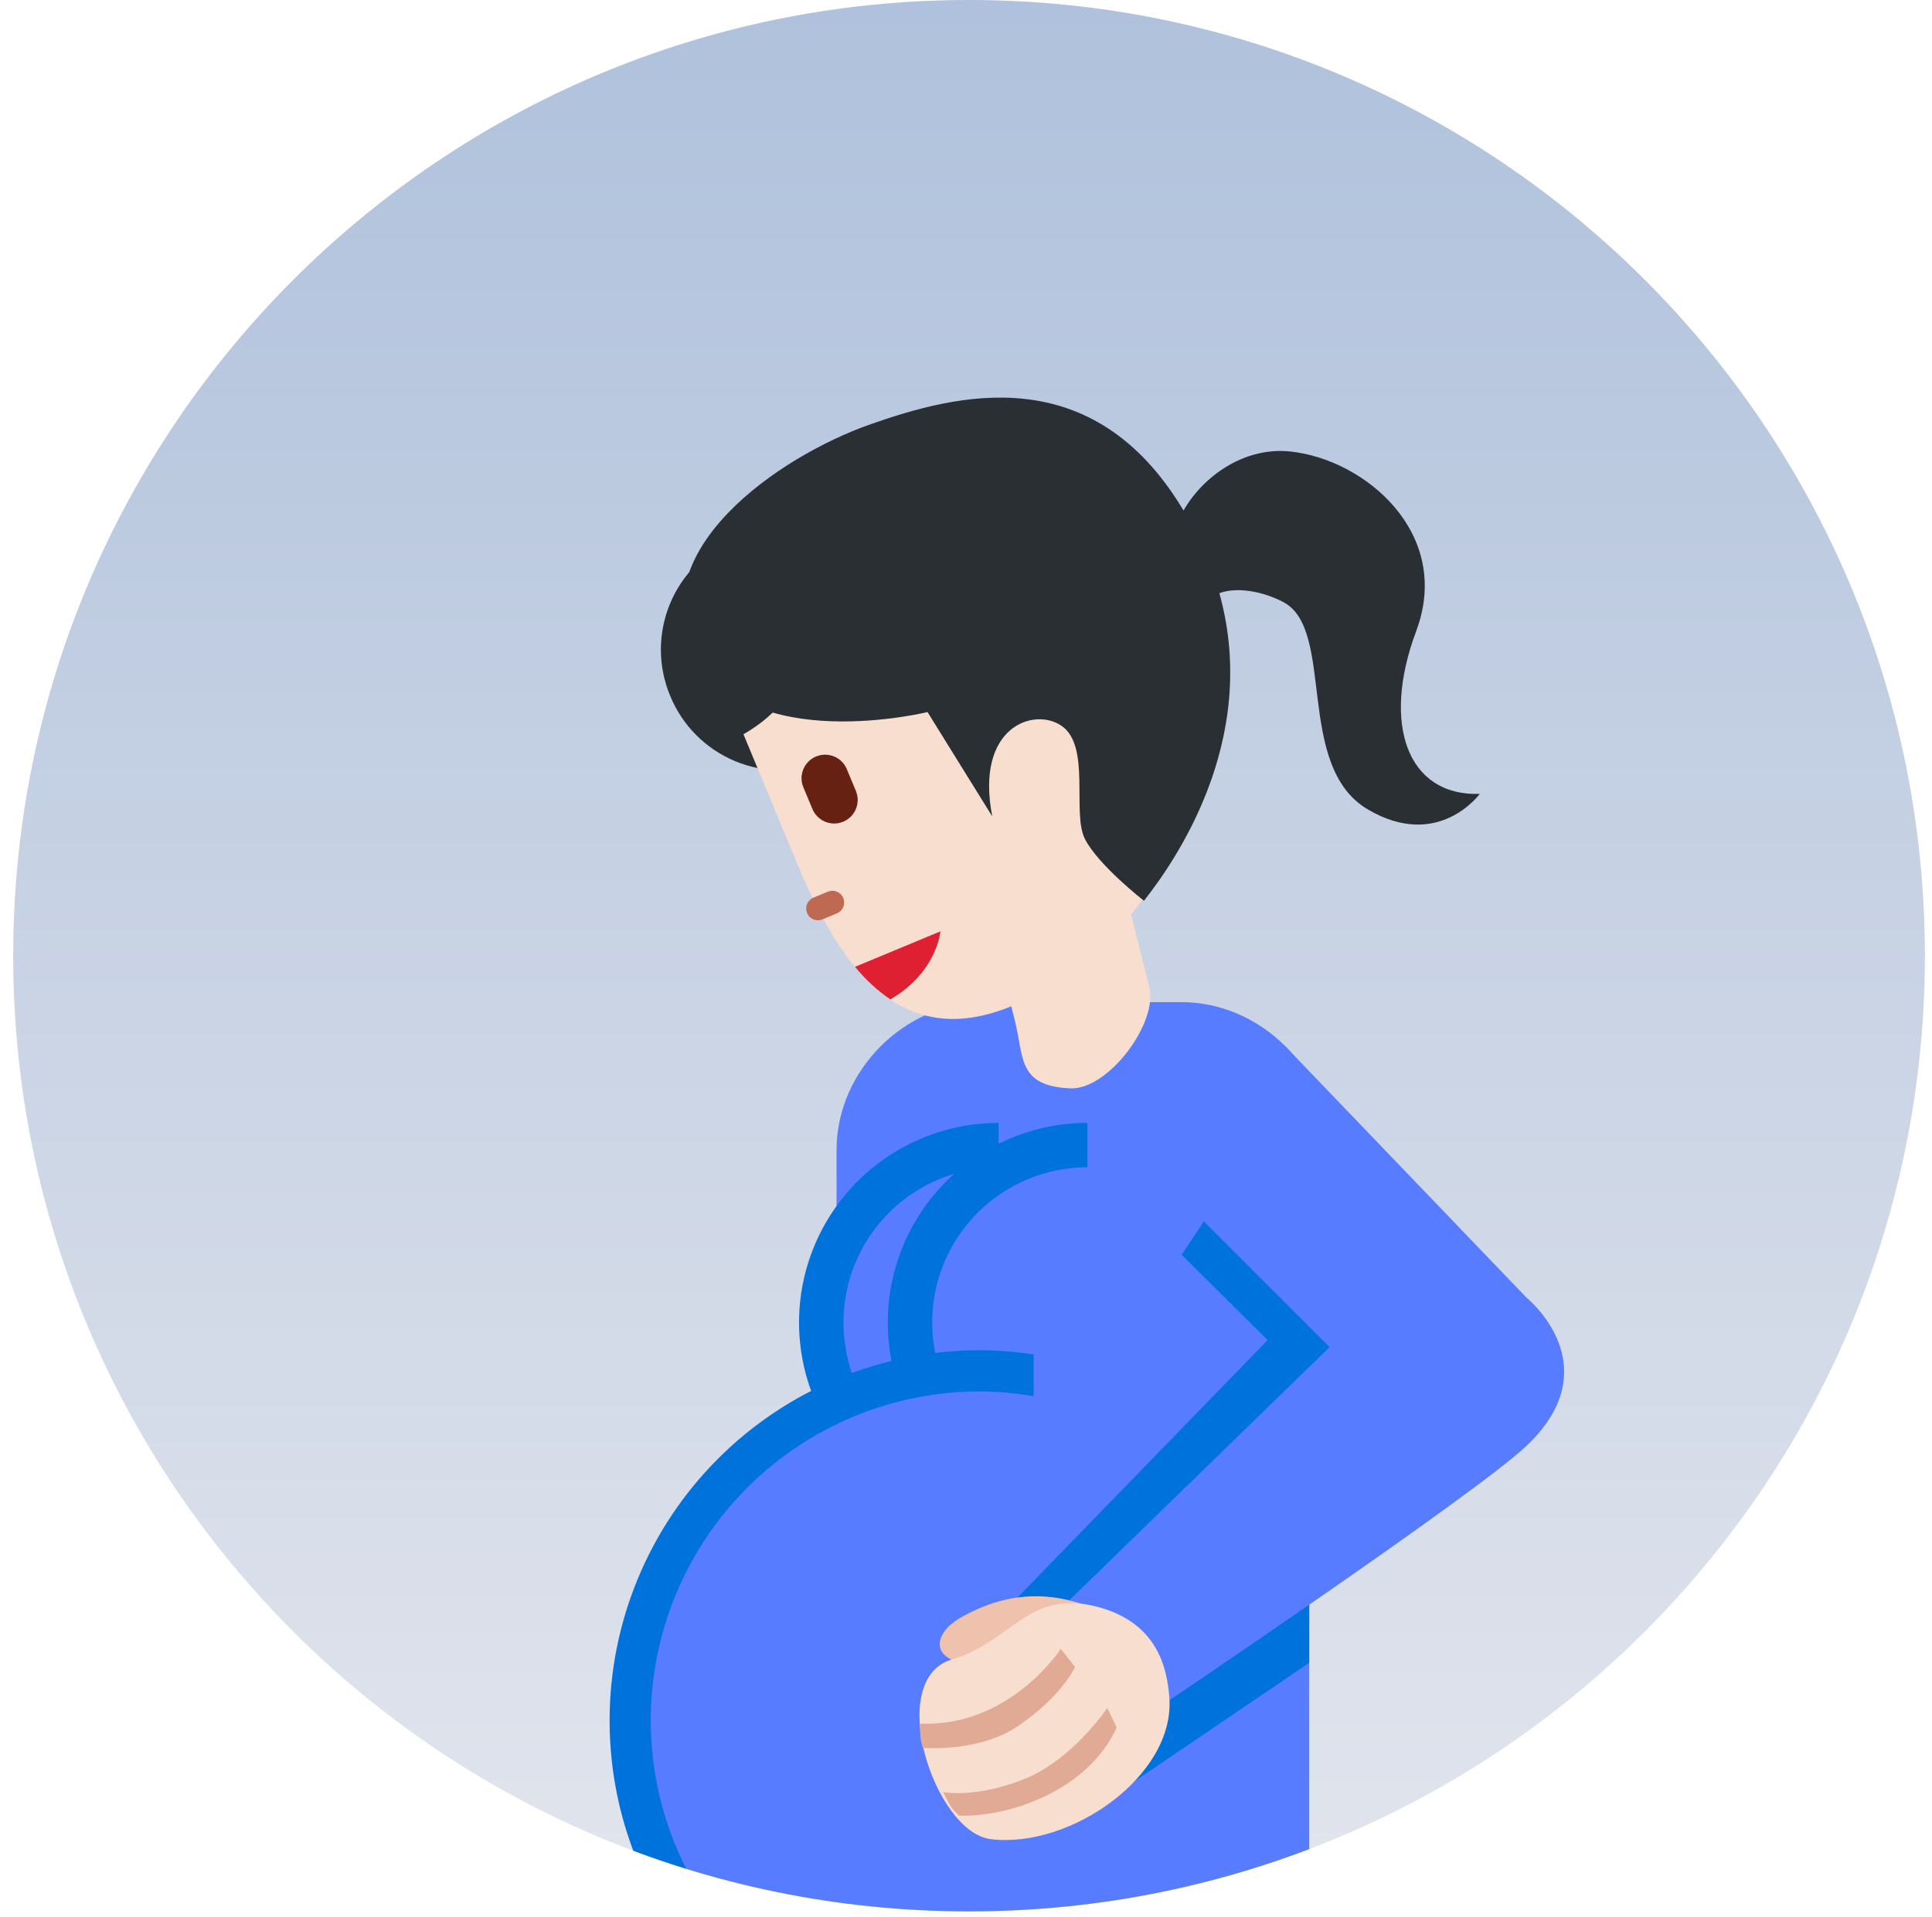
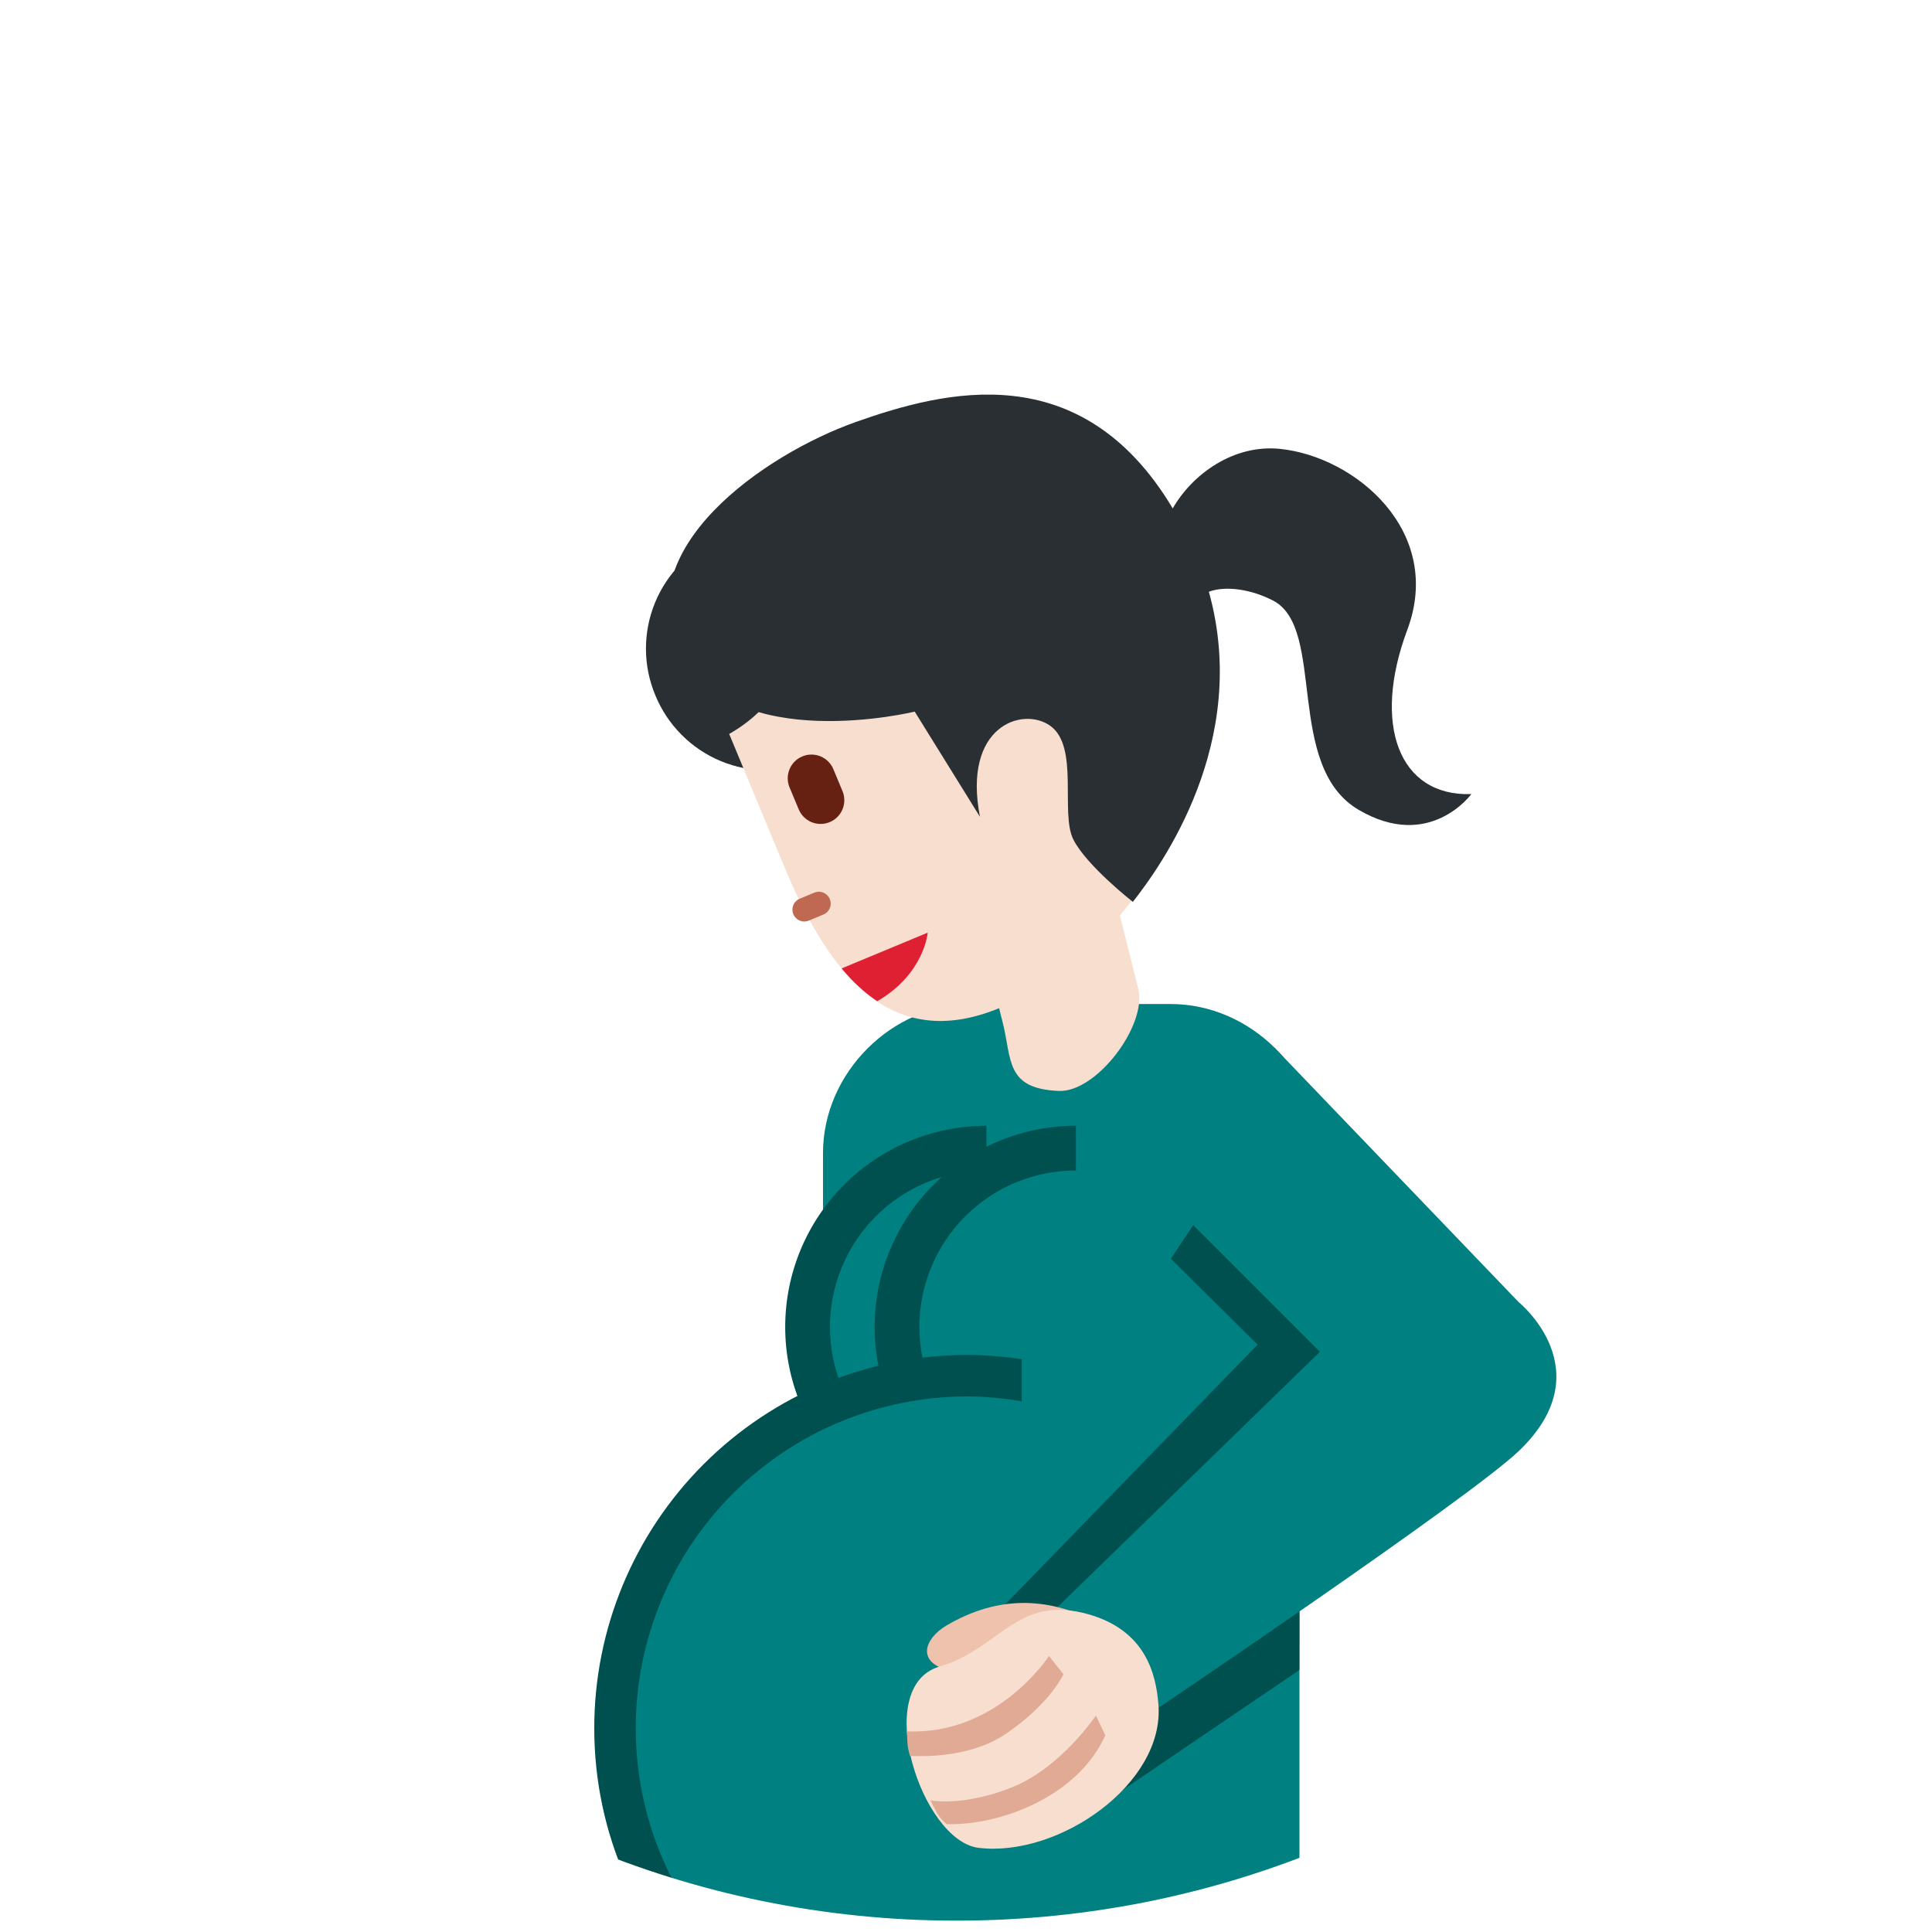
- <svg xmlns="http://www.w3.org/2000/svg" width="127" height="126" viewBox="0 0 127 126" fill="none">
-   <circle cx="63.7" cy="62.833" r="62.833" fill="url(#paint0_linear_4741_2340)" />
+ <svg xmlns="http://www.w3.org/2000/svg" xmlns:ns1="https://boxy-svg.com" width="126" height="126" viewBox="0 0 126 126" fill="none">
+   <defs>
+     <ns1:export>
+       <ns1:file format="svg" />
+       <ns1:file format="svg" href="#object-0" path="Untitled 2.svg" />
+     </ns1:export>
+     <ns1:export>
+       <ns1:file format="svg" excluded="true" />
+     </ns1:export>
+     <linearGradient id="paint1_linear_4741_2340" x1="63.7" y1="0" x2="63.7" y2="125.665" gradientUnits="userSpaceOnUse">
+       <stop stop-color="#AFC1DC" />
+       <stop offset="1" stop-color="#E2E5ED" />
+     </linearGradient>
+     <linearGradient gradientUnits="userSpaceOnUse" x1="62.383" y1="-0.407" x2="62.383" y2="125.259" id="gradient-0">
+       <stop offset="0" style="stop-color: rgb(209, 240, 240)" />
+       <stop offset="1" style="stop-color: rgb(43.181% 54.374% 54.424%)" />
+     </linearGradient>
+   </defs>
+   <circle cx="62.383" cy="62.426" r="62.833" style="stroke-width: 1; transform-box: fill-box; transform-origin: 50% 50%; fill: url(&quot;#gradient-0&quot;);" transform="matrix(-0.999997, -0.002373, 0.002373, -0.999997, 0.000007, -0.000003)" id="object-0" />
  <mask id="mask0_4741_2340" style="mask-type:alpha" maskUnits="userSpaceOnUse" x="0" y="0" width="127" height="126">
    <circle cx="63.7" cy="62.833" r="62.833" fill="url(#paint1_linear_4741_2340)" />
  </mask>
-   <g mask="url(#mask0_4741_2340)">
-     <path d="M77.671 65.887H64.711C59.481 65.887 54.99 70.381 54.99 75.607V130.695H86.062V104.576L87.394 99.466V75.607C87.394 70.378 82.9 65.887 77.671 65.887Z" fill="#577CFF" />
-     <path d="M65.649 73.826C62.169 73.826 58.831 75.209 56.369 77.67C53.908 80.131 52.525 83.469 52.525 86.95C52.525 90.431 53.908 93.769 56.369 96.23C58.831 98.691 62.169 100.074 65.649 100.074V73.826Z" fill="#0072DB" />
-     <path d="M65.651 76.742C62.944 76.742 60.347 77.818 58.433 79.732C56.519 81.646 55.443 84.242 55.443 86.95C55.443 89.657 56.519 92.253 58.433 94.167C60.347 96.082 62.944 97.157 65.651 97.157V76.742Z" fill="#577CFF" />
-     <path d="M71.483 73.826C68.002 73.826 64.664 75.209 62.203 77.67C59.742 80.131 58.359 83.469 58.359 86.95C58.359 90.431 59.742 93.769 62.203 96.23C64.664 98.691 68.002 100.074 71.483 100.074V73.826Z" fill="#0072DB" />
-     <path d="M71.483 76.742C68.776 76.742 66.179 77.818 64.265 79.732C62.351 81.646 61.275 84.242 61.275 86.95C61.275 89.657 62.351 92.253 64.265 94.167C66.179 96.082 68.776 97.157 71.483 97.157V76.742Z" fill="#577CFF" />
-     <path d="M47.608 130.695H68.472V89.136C67.132 88.902 65.775 88.78 64.415 88.772C57.959 88.772 51.767 91.336 47.202 95.901C42.637 100.467 40.072 106.658 40.072 113.115C40.072 120.032 42.971 126.262 47.608 130.695Z" fill="#0072DB" />
-     <path d="M67.952 78.699V91.796C66.783 91.593 65.6 91.486 64.414 91.478C61.573 91.478 58.759 92.037 56.134 93.124C53.508 94.212 51.123 95.805 49.114 97.815C47.105 99.824 45.511 102.209 44.424 104.835C43.336 107.46 42.777 110.274 42.777 113.115C42.778 116.555 43.599 119.945 45.175 123.002C46.75 126.06 49.032 128.698 51.833 130.695H83.027V70.422L67.952 78.699Z" fill="#577CFF" />
-     <path d="M84.427 72.367L98.571 87.282L86.066 100.438L86.06 109.321L74.569 117.119L66.867 105.048L83.33 88.104L77.675 82.496L84.427 72.367Z" fill="#0072DB" />
-     <path d="M84.423 68.721L100.359 85.327C100.359 85.327 105.891 89.783 100.359 95.047C97.037 98.206 76.222 112.225 76.222 112.225L69.742 105.744L87.398 88.567L77.675 78.846L84.423 68.721Z" fill="#577CFF" />
+   <g mask="url(#mask0_4741_2340)" transform="matrix(1, 0, 0, 1, -1.315998, -0.406752)" style="">
+     <path d="M77.671 65.887H64.711C59.481 65.887 54.99 70.381 54.99 75.607V130.695H86.062V104.576L87.394 99.466V75.607C87.394 70.378 82.9 65.887 77.671 65.887Z" style="fill: rgb(0, 128, 128);" />
+     <path d="M65.649 73.826C62.169 73.826 58.831 75.209 56.369 77.67C53.908 80.131 52.525 83.469 52.525 86.95C52.525 90.431 53.908 93.769 56.369 96.23C58.831 98.691 62.169 100.074 65.649 100.074V73.826Z" style="fill: rgb(0, 80, 80);" />
+     <path d="M65.651 76.742C62.944 76.742 60.347 77.818 58.433 79.732C56.519 81.646 55.443 84.242 55.443 86.95C55.443 89.657 56.519 92.253 58.433 94.167C60.347 96.082 62.944 97.157 65.651 97.157V76.742Z" style="fill: rgb(0, 128, 128);" />
+     <path d="M71.483 73.826C68.002 73.826 64.664 75.209 62.203 77.67C59.742 80.131 58.359 83.469 58.359 86.95C58.359 90.431 59.742 93.769 62.203 96.23C64.664 98.691 68.002 100.074 71.483 100.074V73.826Z" style="fill: rgb(0, 80, 80);" />
+     <path d="M71.483 76.742C68.776 76.742 66.179 77.818 64.265 79.732C62.351 81.646 61.275 84.242 61.275 86.95C61.275 89.657 62.351 92.253 64.265 94.167C66.179 96.082 68.776 97.157 71.483 97.157V76.742Z" style="fill: rgb(0, 128, 128);" />
+     <path d="M47.608 130.695H68.472V89.136C67.132 88.902 65.775 88.78 64.415 88.772C57.959 88.772 51.767 91.336 47.202 95.901C42.637 100.467 40.072 106.658 40.072 113.115C40.072 120.032 42.971 126.262 47.608 130.695Z" style="fill: rgb(0, 80, 80);" />
+     <path d="M67.952 78.699V91.796C66.783 91.593 65.6 91.486 64.414 91.478C61.573 91.478 58.759 92.037 56.134 93.124C53.508 94.212 51.123 95.805 49.114 97.815C47.105 99.824 45.511 102.209 44.424 104.835C43.336 107.46 42.777 110.274 42.777 113.115C42.778 116.555 43.599 119.945 45.175 123.002C46.75 126.06 49.032 128.698 51.833 130.695H83.027V70.422L67.952 78.699Z" style="fill: rgb(0, 128, 128);" />
+     <path d="M84.427 72.367L98.571 87.282L86.066 100.438L86.06 109.321L74.569 117.119L66.867 105.048L83.33 88.104L77.675 82.496L84.427 72.367Z" style="fill: rgb(0, 80, 80);" />
+     <path d="M84.423 68.721L100.359 85.327C100.359 85.327 105.891 89.783 100.359 95.047C97.037 98.206 76.222 112.225 76.222 112.225L69.742 105.744L87.398 88.567L77.675 78.846L84.423 68.721Z" style="fill: rgb(0, 128, 128);" />
    <path d="M72.447 105.996C69.169 104.436 66.06 104.651 63.054 106.41C61.616 107.253 61.03 108.828 63.231 109.35C65.442 109.866 72.447 105.996 72.447 105.996Z" fill="#EEC2AD" />
    <path d="M76.866 111.589C77.271 116.737 70.374 121.546 65.142 120.919C61.403 120.47 58.148 110.396 62.584 109.098C66.539 107.944 67.633 104.351 72.325 105.692C76.052 106.76 76.717 109.612 76.866 111.589Z" fill="#F7DECE" />
    <path d="M73.406 113.58L72.788 112.294C72.788 112.294 70.539 115.639 67.413 116.931C65.042 117.899 63.044 117.995 61.997 117.823C62.446 118.678 62.455 118.824 63.044 119.369C66.302 119.483 71.507 117.736 73.406 113.58ZM66.94 113.466C69.827 111.489 70.67 109.599 70.67 109.599L69.728 108.406C69.728 108.406 66.389 113.586 60.463 113.32C60.507 114.044 60.448 114.184 60.661 114.924C61.457 114.951 64.595 115.07 66.94 113.466Z" fill="#E0AA94" />
    <path d="M58.573 39.729C58.975 40.684 59.184 41.708 59.189 42.744C59.195 43.78 58.996 44.806 58.604 45.765C58.212 46.724 57.636 47.596 56.907 48.332C56.178 49.068 55.311 49.653 54.356 50.053C53.398 50.448 52.372 50.65 51.336 50.648C50.3 50.646 49.274 50.439 48.318 50.041C47.361 49.642 46.493 49.059 45.762 48.324C45.031 47.59 44.452 46.718 44.059 45.76C43.657 44.805 43.448 43.78 43.443 42.744C43.439 41.709 43.638 40.682 44.03 39.723C44.422 38.764 45 37.892 45.729 37.156C46.459 36.421 47.326 35.836 48.281 35.436C49.239 35.042 50.265 34.84 51.301 34.842C52.336 34.844 53.361 35.05 54.317 35.449C55.273 35.848 56.141 36.431 56.871 37.166C57.602 37.9 58.18 38.771 58.573 39.729Z" fill="#292F33" />
    <path d="M74.352 60.114C77.86 55.929 79.954 50.58 78.155 46.258L75.18 39.092C59.099 45.147 52.482 36.838 52.482 36.838C52.482 36.838 55.631 44.415 48.871 48.273L52.467 56.929C55.407 63.998 59.414 69.061 66.475 66.159L66.714 67.11C67.314 69.493 66.874 71.421 70.382 71.555C72.835 71.648 76.148 67.268 75.547 64.885L74.352 60.114Z" fill="#F7DECE" />
    <path d="M93.095 41.487C95.498 35.065 89.715 30.183 84.792 29.681C81.805 29.378 79.111 31.282 77.798 33.563C71.817 23.548 62.869 25.907 57.176 27.911C51.145 30.034 42.174 36.278 45.694 42.989C49.215 49.702 60.971 46.815 60.971 46.815L65.226 53.674C64.076 47.771 67.996 46.453 69.807 47.739C71.715 49.096 70.449 53.444 71.318 55.159C72.187 56.873 75.197 59.224 75.197 59.224C77.046 56.873 82.882 48.789 80.155 38.999C81.283 38.576 82.978 38.862 84.346 39.576C87.822 41.382 85.083 50.376 89.919 53.219C94.553 55.946 97.271 52.196 97.271 52.196C92.523 52.353 90.799 47.626 93.095 41.487Z" fill="#292F33" />
    <path d="M54.982 60.064L54.084 60.437C53.989 60.479 53.888 60.502 53.785 60.504C53.682 60.506 53.579 60.487 53.484 60.449C53.388 60.411 53.301 60.355 53.227 60.282C53.154 60.21 53.095 60.124 53.056 60.029C53.016 59.934 52.996 59.831 52.996 59.728C52.996 59.625 53.017 59.523 53.058 59.429C53.098 59.334 53.157 59.248 53.231 59.176C53.305 59.105 53.393 59.048 53.489 59.011L54.39 58.638C54.484 58.593 54.587 58.569 54.691 58.565C54.796 58.561 54.9 58.579 54.997 58.617C55.094 58.654 55.183 58.711 55.258 58.784C55.333 58.857 55.392 58.944 55.432 59.041C55.472 59.137 55.492 59.241 55.491 59.345C55.49 59.45 55.468 59.553 55.425 59.648C55.383 59.744 55.322 59.83 55.246 59.901C55.17 59.973 55.08 60.028 54.982 60.064Z" fill="#BF6952" />
    <path d="M55.424 54.024C55.045 54.181 54.621 54.181 54.242 54.024C53.864 53.868 53.563 53.568 53.406 53.19L52.808 51.758C52.65 51.379 52.65 50.953 52.807 50.574C52.963 50.194 53.264 49.893 53.643 49.736C54.022 49.578 54.448 49.578 54.828 49.734C55.207 49.891 55.508 50.192 55.666 50.571L56.261 52C56.339 52.188 56.38 52.389 56.38 52.593C56.38 52.796 56.34 52.998 56.263 53.186C56.185 53.374 56.071 53.545 55.927 53.689C55.783 53.833 55.612 53.947 55.424 54.024Z" fill="#662113" />
    <path d="M56.205 63.566C56.914 64.426 57.69 65.143 58.526 65.703C61.603 63.927 61.819 61.232 61.819 61.232L56.351 63.504L56.205 63.566Z" fill="#DF1F32" />
  </g>
-   <defs>
-     <linearGradient id="paint0_linear_4741_2340" x1="63.7" y1="0" x2="63.7" y2="125.665" gradientUnits="userSpaceOnUse">
-       <stop stop-color="#AFC1DC" />
-       <stop offset="1" stop-color="#E2E5ED" />
-     </linearGradient>
-     <linearGradient id="paint1_linear_4741_2340" x1="63.7" y1="0" x2="63.7" y2="125.665" gradientUnits="userSpaceOnUse">
-       <stop stop-color="#AFC1DC" />
-       <stop offset="1" stop-color="#E2E5ED" />
-     </linearGradient>
-   </defs>
</svg>
